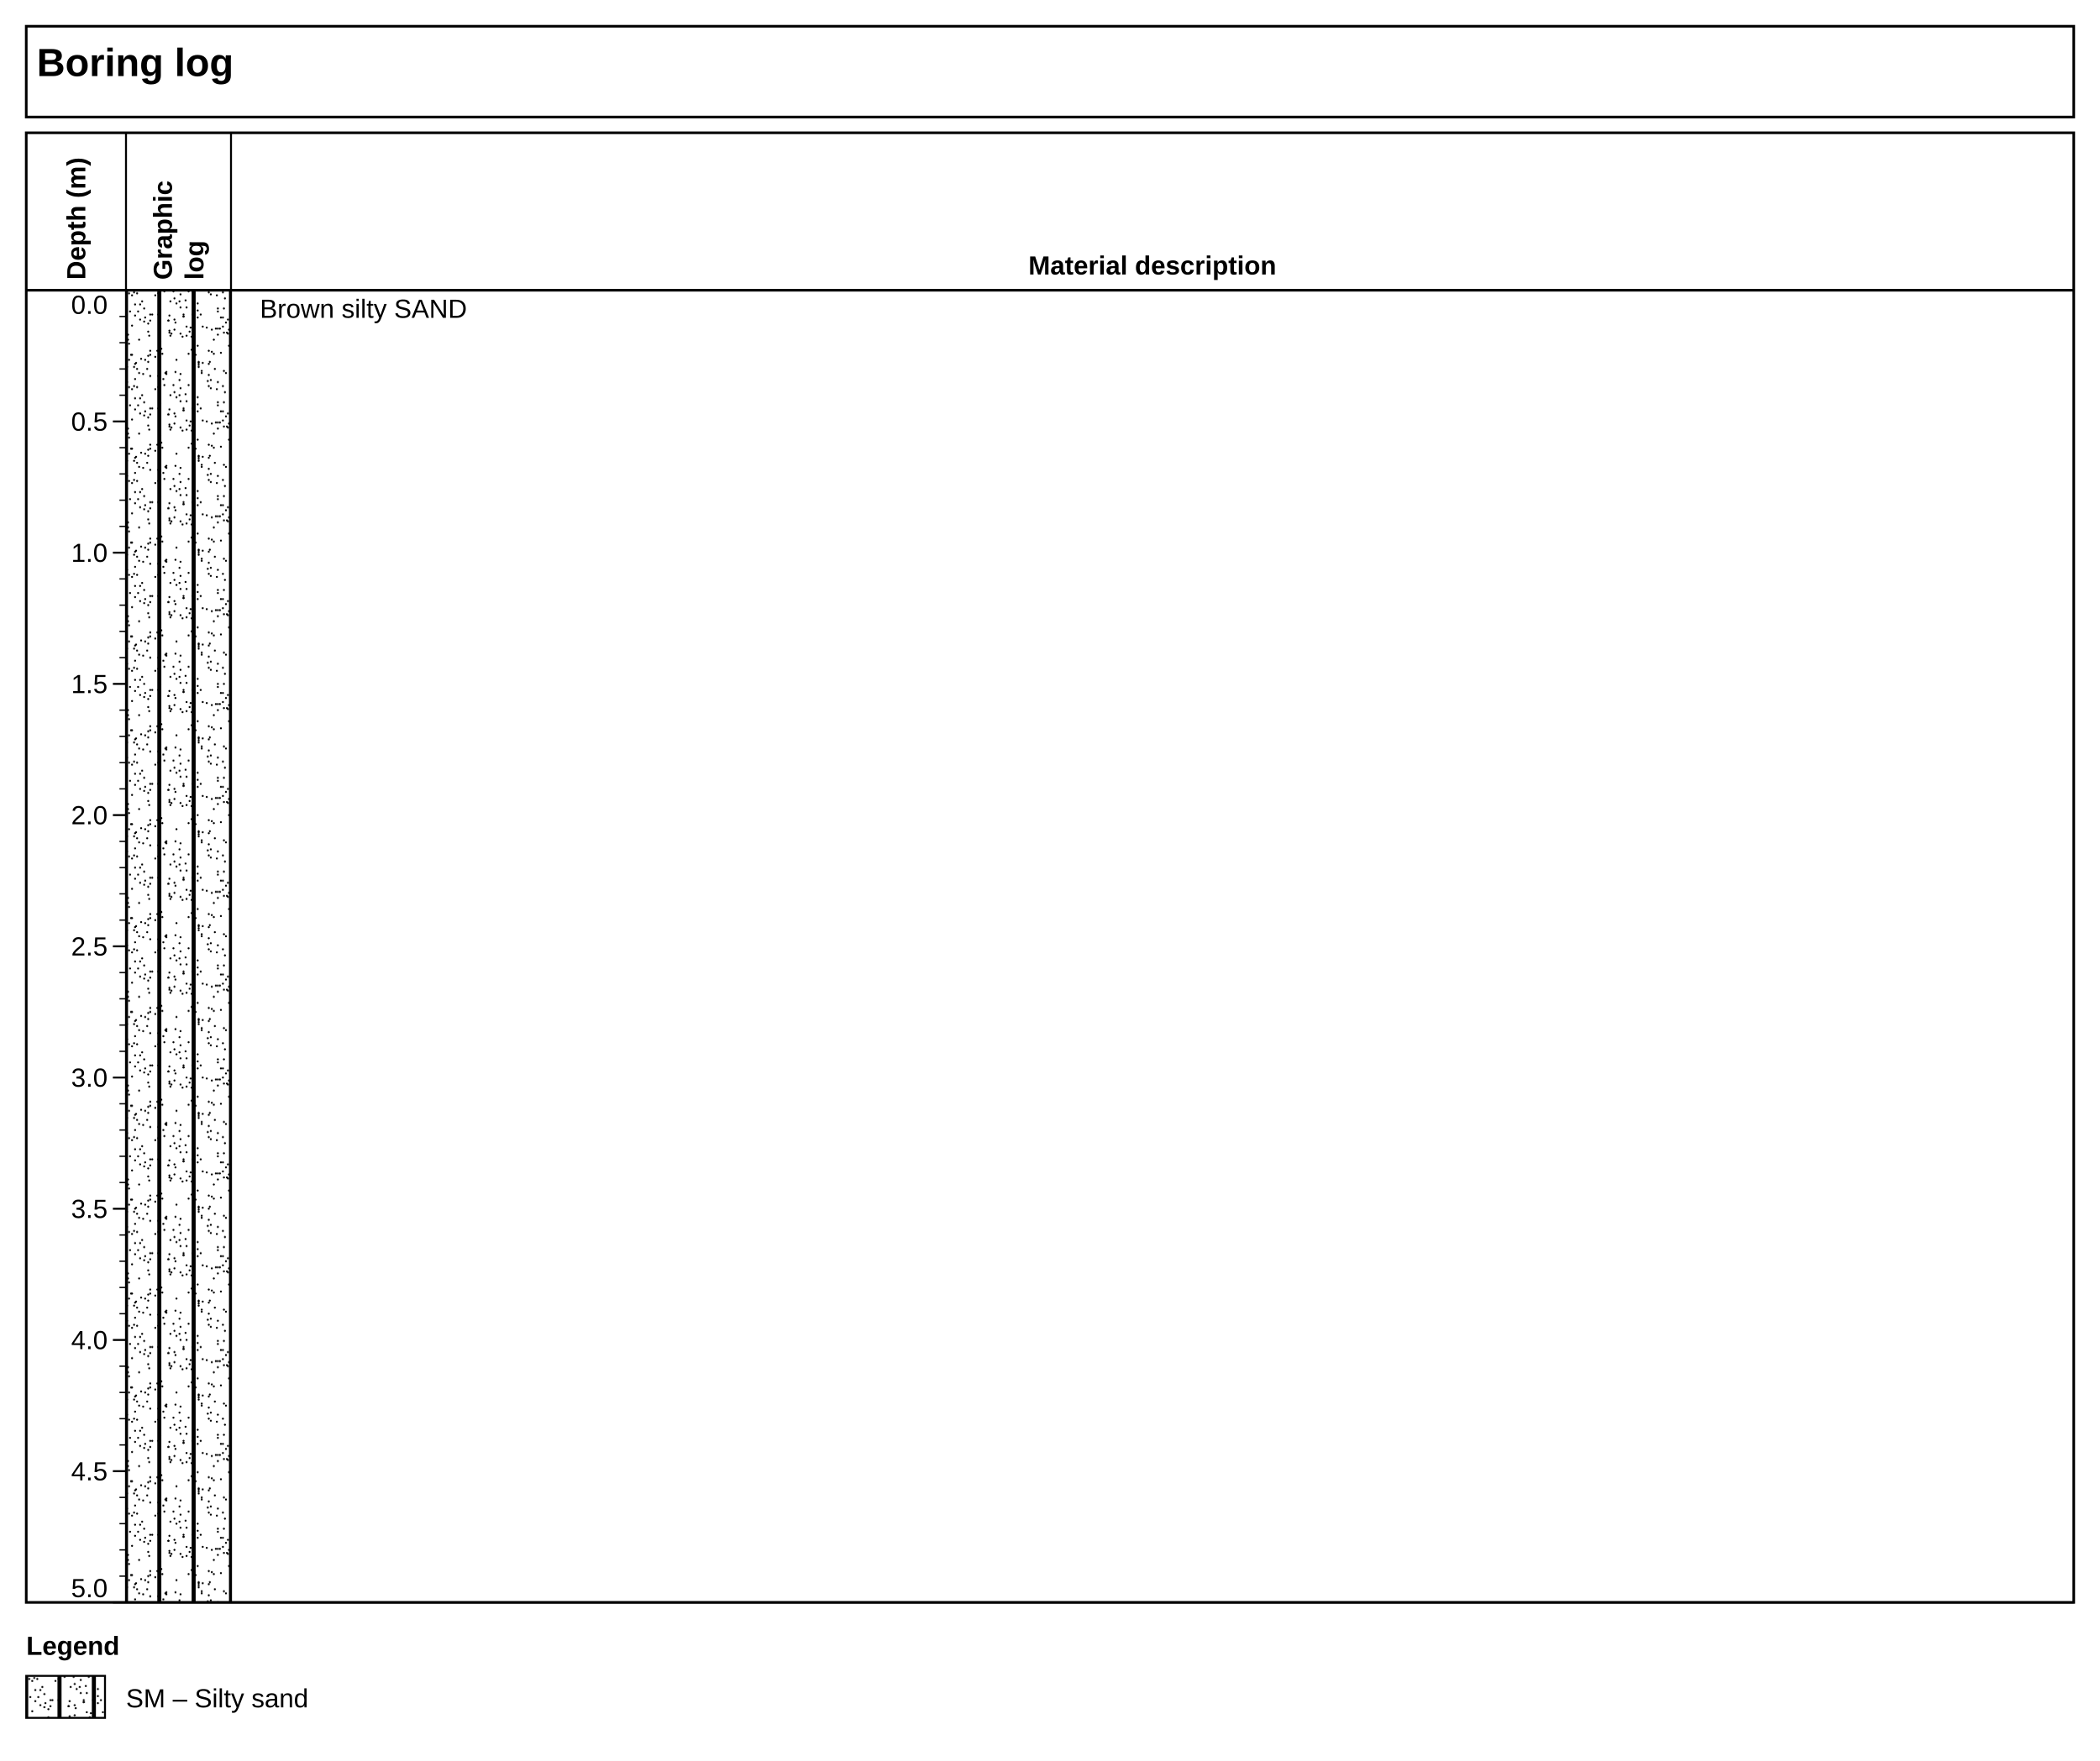
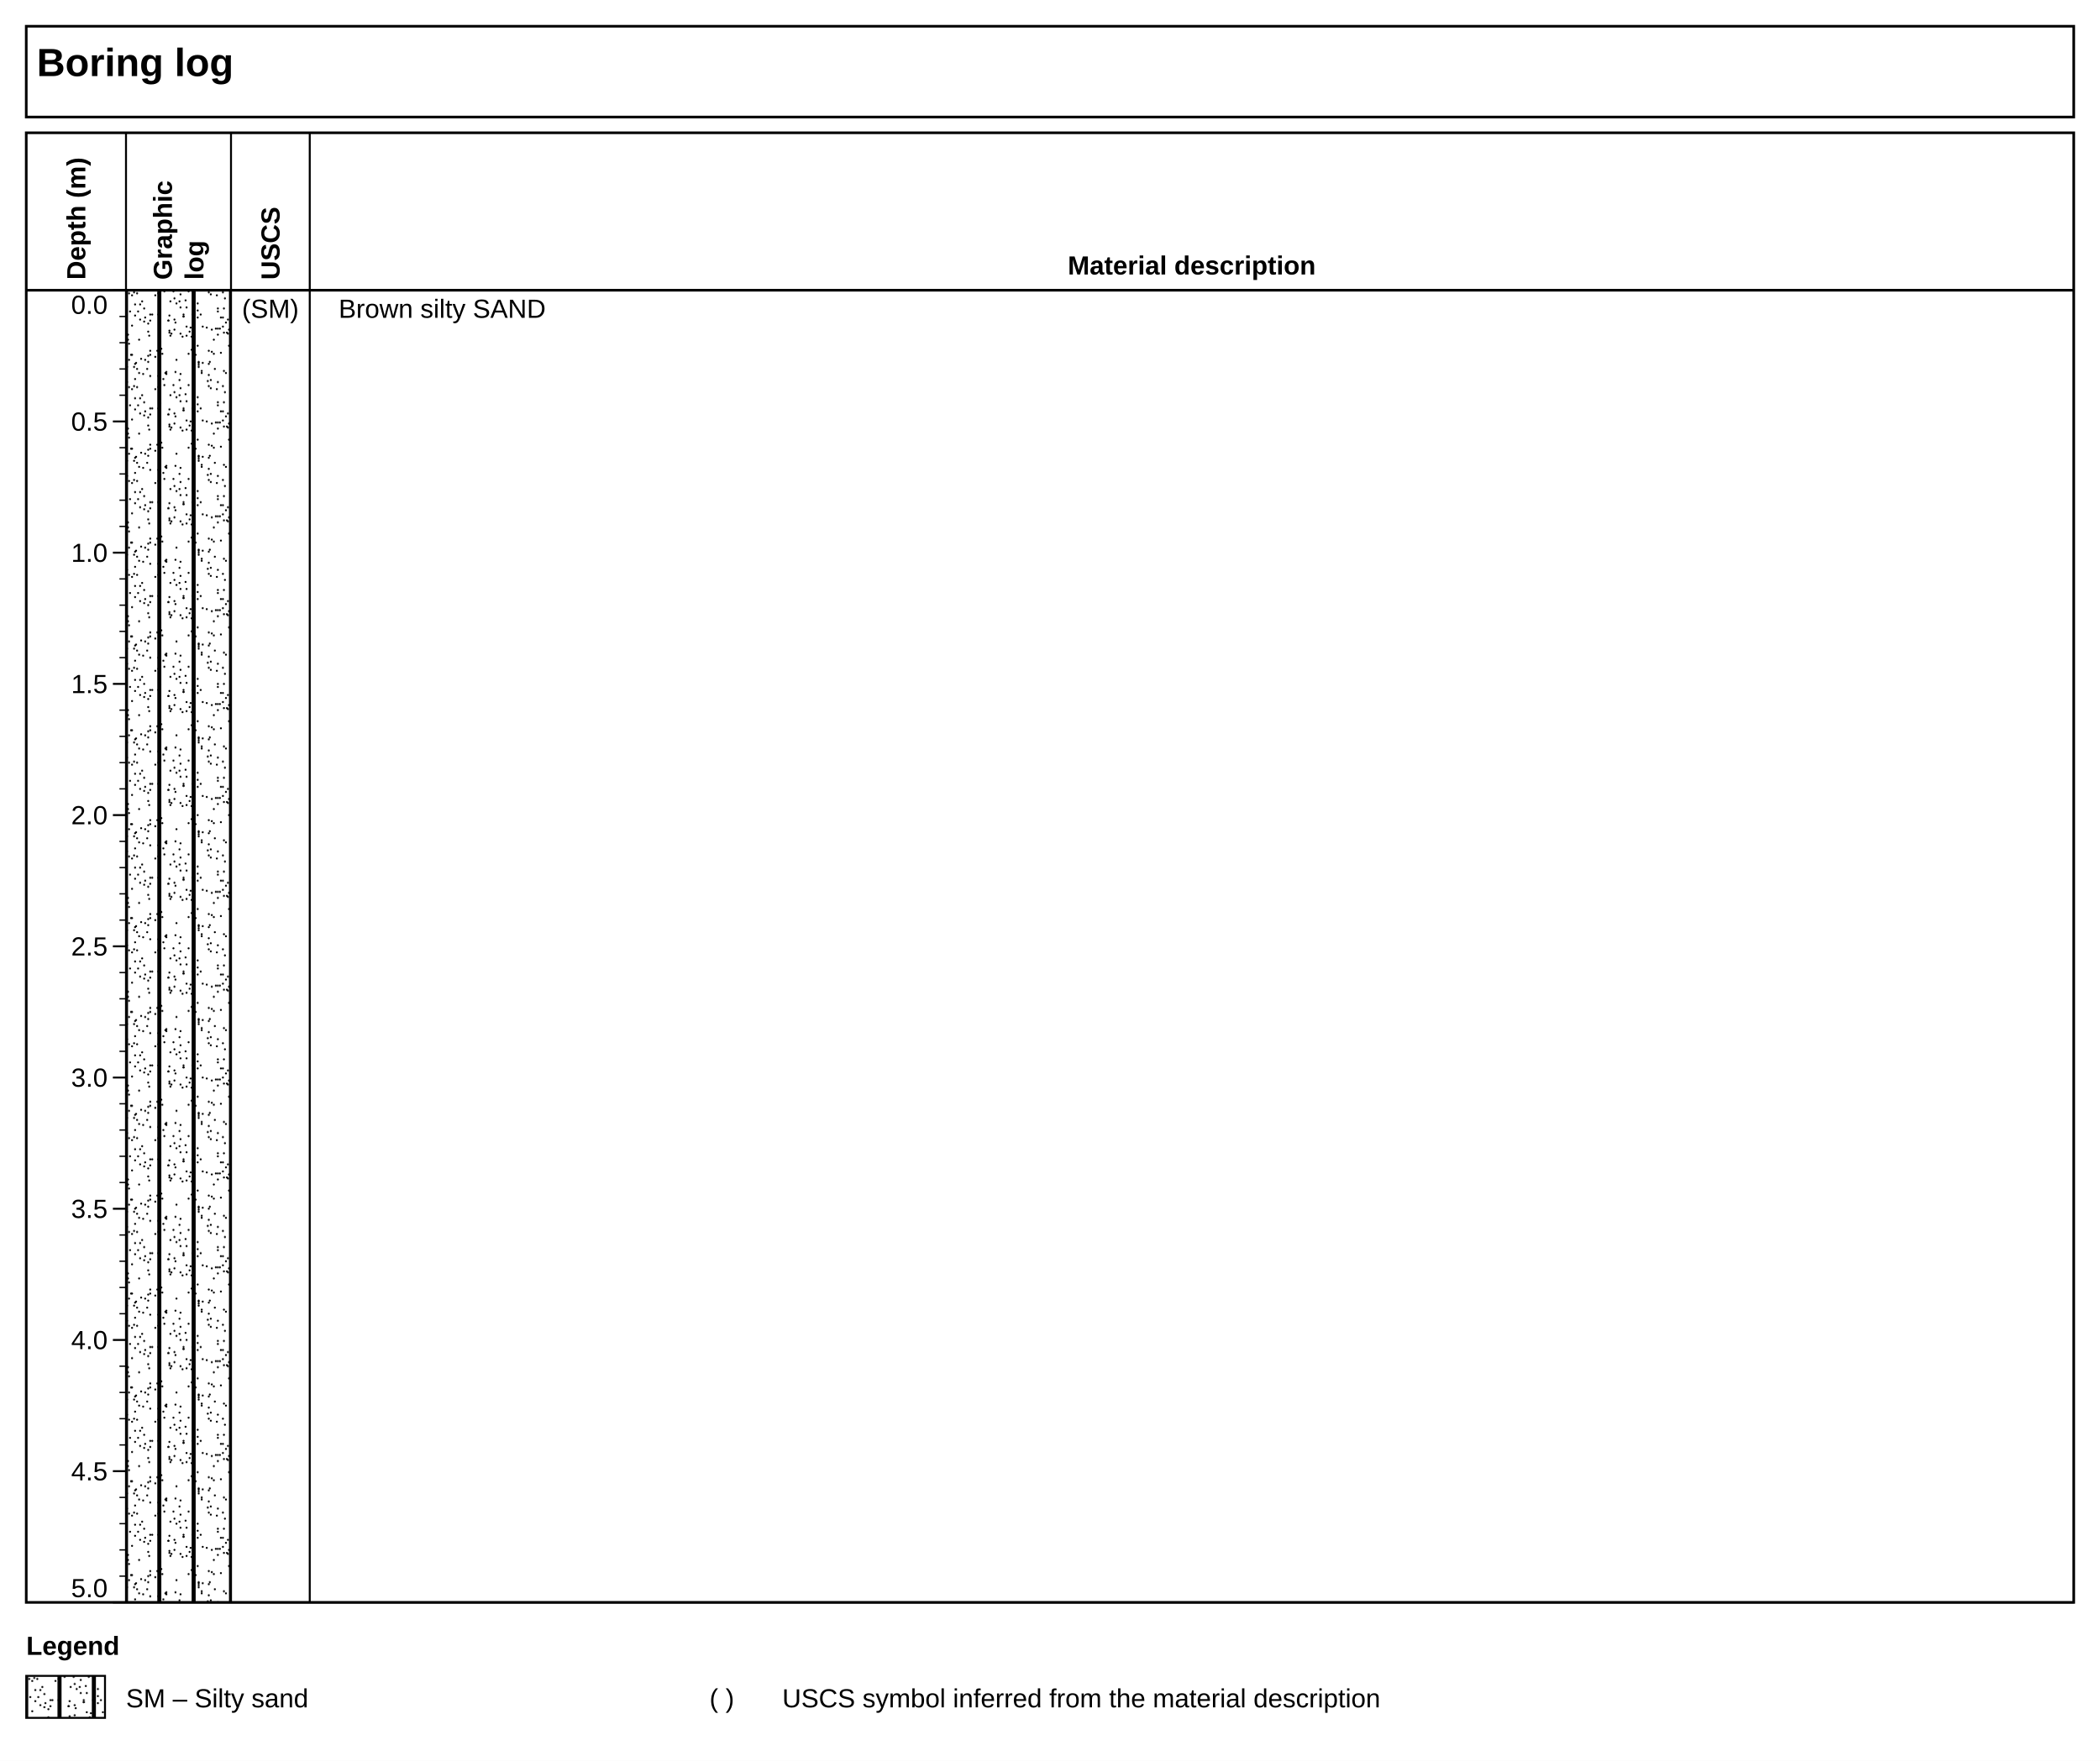
<svg xmlns="http://www.w3.org/2000/svg" width="800" height="671" viewBox="0 0 800 671" font-family="Arial, 'Liberation Sans', Arimo, Helvetica, sans-serif" font-size="10" role="img">
  <defs>
    <pattern id="blv1x12prz-SM" patternUnits="userSpaceOnUse" width="104" height="93" patternTransform="translate(48 110.6) scale(0.38462)">
      <circle cx="12" cy="21" r="1" />
      <circle cx="2" cy="49" r="1" />
      <circle cx="94" cy="27" r="1" />
      <circle cx="34" cy="19" r="1" />
      <circle cx="43" cy="25" r="1" />
      <circle cx="24" cy="85" r="1" />
      <circle cx="9" cy="73" r="1" />
      <circle cx="74" cy="24" r="1" />
      <circle cx="45" cy="43" r="1" />
      <circle cx="9" cy="14" r="1" />
      <circle cx="22" cy="33" r="1" />
      <circle cx="57" cy="26" r="1" />
      <circle cx="90" cy="5" r="1" />
      <circle cx="96" cy="36" r="1" />
      <circle cx="60" cy="36" r="1" />
      <circle cx="91" cy="21" r="1" />
      <circle cx="8" cy="76" r="1" />
      <circle cx="22" cy="41" r="1" />
      <circle cx="37" cy="88" r="1" />
      <circle cx="62" cy="1" r="1" />
      <circle cx="67" cy="51" r="1" />
      <circle cx="91" cy="38" r="1" />
      <circle cx="54" cy="43" r="1" />
      <circle cx="40" cy="81" r="1" />
      <circle cx="8" cy="2" r="1" />
      <circle cx="42" cy="30" r="1" />
      <circle cx="11" cy="3" r="1" />
      <circle cx="56" cy="46" r="1" />
      <circle cx="6" cy="5" r="1" />
      <circle cx="65" cy="46" r="1" />
      <circle cx="59" cy="10" r="1" />
      <circle cx="47" cy="1" r="1" />
      <circle cx="50" cy="69" r="1" />
      <circle cx="24" cy="30" r="1" />
      <circle cx="43" cy="40" r="1" />
      <circle cx="48" cy="39" r="1" />
      <circle cx="85" cy="61" r="1" />
      <circle cx="89" cy="38" r="1" />
      <circle cx="75" cy="80" r="1" />
      <circle cx="6" cy="35" r="1" />
      <circle cx="82" cy="2" r="1" />
      <circle cx="71" cy="55" r="1" />
      <circle cx="82" cy="84" r="1" />
      <circle cx="98" cy="8" r="1" />
      <circle cx="49" cy="81" r="1" />
      <circle cx="75" cy="82" r="1" />
      <circle cx="88" cy="78" r="1" />
      <circle cx="87" cy="63" r="1" />
      <circle cx="97" cy="80" r="1" />
      <circle cx="71" cy="27" r="1" />
      <circle cx="99" cy="82" r="1" />
      <circle cx="101" cy="29" r="1" />
      <circle cx="6" cy="64" r="1" />
      <circle cx="22" cy="71" r="1" />
      <circle cx="24" cy="24" r="1" />
      <circle cx="31" cy="60" r="1" />
      <circle cx="40" cy="83" r="1" />
      <circle cx="54" cy="83" r="1" />
      <circle cx="50" cy="13" r="1" />
      <circle cx="3" cy="53" r="1" />
      <circle cx="48" cy="8" r="1" />
      <circle cx="32" cy="3" r="1" />
      <circle cx="13" cy="49" r="1" />
      <circle cx="48" cy="29" r="1" />
      <circle cx="21" cy="78" r="1" />
      <circle cx="94" cy="62" r="1" />
      <circle cx="99" cy="32" r="1" />
      <circle cx="81" cy="90" r="1" />
      <circle cx="54" cy="4" r="1" />
      <circle cx="53" cy="89" r="1" />
      <circle cx="18" cy="31" r="1" />
      <circle cx="76" cy="36" r="1" />
      <circle cx="29" cy="66" r="1" />
      <circle cx="91" cy="18" r="1" />
      <circle cx="32" cy="24" r="1" />
      <circle cx="96" cy="27" r="1" />
      <circle cx="72" cy="72" r="1" />
      <circle cx="87" cy="49" r="1" />
      <circle cx="35" cy="58" r="1" />
      <circle cx="24" cy="64" r="1" />
      <circle cx="101" cy="43" r="1" />
      <circle cx="57" cy="26" r="1" />
      <circle cx="49" cy="32" r="1" />
      <circle cx="9" cy="88" r="1" />
      <circle cx="16" cy="11" r="1" />
      <circle cx="42" cy="30" r="1" />
      <circle cx="66" cy="24" r="1" />
      <circle cx="43" cy="42" r="1" />
      <circle cx="84" cy="4" r="1" />
      <circle cx="102" cy="55" r="1" />
      <circle cx="39" cy="82" r="1" />
      <circle cx="1" cy="91" r="1" />
      <circle cx="71" cy="20" r="1" />
      <circle cx="72" cy="74" r="1" />
      <circle cx="57" cy="24" r="1" />
      <circle cx="85" cy="39" r="1" />
      <circle cx="91" cy="44" r="1" />
      <circle cx="69" cy="64" r="1" />
      <circle cx="60" cy="17" r="1" />
      <circle cx="3" cy="3" r="1" />
      <circle cx="84" cy="89" r="1" />
      <circle cx="93" cy="38" r="1" />
      <circle cx="72" cy="71" r="1" />
      <circle cx="91" cy="91" r="1" />
      <circle cx="26" cy="24" r="1" />
      <circle cx="5" cy="64" r="1" />
      <circle cx="18" cy="18" r="1" />
      <circle cx="1" cy="76" r="1" />
      <circle cx="29" cy="5" r="1" />
      <circle cx="82" cy="73" r="1" />
      <circle cx="44" cy="11" r="1" />
      <circle cx="82" cy="60" r="1" />
      <circle cx="19" cy="69" r="1" />
      <circle cx="23" cy="45" r="1" />
      <circle cx="83" cy="71" r="1" />
      <circle cx="14" cy="14" r="1" />
      <circle cx="60" cy="45" r="1" />
      <circle cx="2" cy="44" r="1" />
      <circle cx="36" cy="63" r="1" />
      <circle cx="4" cy="21" r="1" />
      <circle cx="54" cy="17" r="1" />
      <circle cx="13" cy="82" r="1" />
      <circle cx="53" cy="11" r="1" />
      <circle cx="15" cy="68" r="1" />
      <circle cx="76" cy="72" r="1" />
      <circle cx="38" cy="1" r="1" />
      <circle cx="3" cy="69" r="1" />
      <circle cx="22" cy="65" r="1" />
      <circle cx="97" cy="42" r="1" />
      <circle cx="14" cy="29" r="1" />
      <circle cx="96" cy="2" r="1" />
      <circle cx="102" cy="39" r="1" />
      <circle cx="100" cy="42" r="1" />
      <circle cx="72" cy="76" r="1" />
      <circle cx="64" cy="37" r="1" />
      <circle cx="9" cy="25" r="1" />
      <circle cx="34" cy="51" r="1" />
      <circle cx="32" cy="85" r="1" />
      <circle cx="71" cy="13" r="1" />
      <circle cx="24" cy="60" r="1" />
      <circle cx="80" cy="37" r="1" />
      <circle cx="19" cy="27" r="1" />
      <circle cx="65" cy="59" r="1" />
      <circle cx="11" cy="78" r="1" />
      <circle cx="44" cy="45" r="1" />
      <circle cx="62" cy="63" r="1" />
      <circle cx="63" cy="41" r="1" />
      <circle cx="17" cy="83" r="1" />
      <circle cx="10" cy="72" r="1" />
      <circle cx="97" cy="18" r="1" />
      <line x1="1" x2="1" y1="0" y2="93" stroke="black" stroke-width="2" />
      <line x1="33" x2="33" y1="0" y2="93" stroke="black" stroke-width="4" />
      <line x1="67" x2="67" y1="0" y2="93" stroke="black" stroke-width="4" />
      <line x1="103" x2="103" y1="0" y2="93" stroke="black" stroke-width="2" />
    </pattern>
    <pattern id="blv1x12prz-legend-SM" patternUnits="userSpaceOnUse" width="104" height="93" patternTransform="translate(10 638.6) scale(0.38462)">
      <circle cx="12" cy="21" r="1" />
      <circle cx="2" cy="49" r="1" />
      <circle cx="94" cy="27" r="1" />
      <circle cx="34" cy="19" r="1" />
      <circle cx="43" cy="25" r="1" />
      <circle cx="24" cy="85" r="1" />
      <circle cx="9" cy="73" r="1" />
      <circle cx="74" cy="24" r="1" />
      <circle cx="45" cy="43" r="1" />
      <circle cx="9" cy="14" r="1" />
      <circle cx="22" cy="33" r="1" />
      <circle cx="57" cy="26" r="1" />
      <circle cx="90" cy="5" r="1" />
      <circle cx="96" cy="36" r="1" />
      <circle cx="60" cy="36" r="1" />
      <circle cx="91" cy="21" r="1" />
      <circle cx="8" cy="76" r="1" />
      <circle cx="22" cy="41" r="1" />
      <circle cx="37" cy="88" r="1" />
      <circle cx="62" cy="1" r="1" />
      <circle cx="67" cy="51" r="1" />
      <circle cx="91" cy="38" r="1" />
      <circle cx="54" cy="43" r="1" />
      <circle cx="40" cy="81" r="1" />
      <circle cx="8" cy="2" r="1" />
      <circle cx="42" cy="30" r="1" />
      <circle cx="11" cy="3" r="1" />
      <circle cx="56" cy="46" r="1" />
      <circle cx="6" cy="5" r="1" />
      <circle cx="65" cy="46" r="1" />
      <circle cx="59" cy="10" r="1" />
      <circle cx="47" cy="1" r="1" />
      <circle cx="50" cy="69" r="1" />
      <circle cx="24" cy="30" r="1" />
      <circle cx="43" cy="40" r="1" />
      <circle cx="48" cy="39" r="1" />
      <circle cx="85" cy="61" r="1" />
      <circle cx="89" cy="38" r="1" />
      <circle cx="75" cy="80" r="1" />
      <circle cx="6" cy="35" r="1" />
      <circle cx="82" cy="2" r="1" />
      <circle cx="71" cy="55" r="1" />
      <circle cx="82" cy="84" r="1" />
      <circle cx="98" cy="8" r="1" />
      <circle cx="49" cy="81" r="1" />
      <circle cx="75" cy="82" r="1" />
      <circle cx="88" cy="78" r="1" />
      <circle cx="87" cy="63" r="1" />
      <circle cx="97" cy="80" r="1" />
      <circle cx="71" cy="27" r="1" />
      <circle cx="99" cy="82" r="1" />
      <circle cx="101" cy="29" r="1" />
      <circle cx="6" cy="64" r="1" />
      <circle cx="22" cy="71" r="1" />
      <circle cx="24" cy="24" r="1" />
      <circle cx="31" cy="60" r="1" />
      <circle cx="40" cy="83" r="1" />
      <circle cx="54" cy="83" r="1" />
      <circle cx="50" cy="13" r="1" />
      <circle cx="3" cy="53" r="1" />
      <circle cx="48" cy="8" r="1" />
      <circle cx="32" cy="3" r="1" />
      <circle cx="13" cy="49" r="1" />
      <circle cx="48" cy="29" r="1" />
      <circle cx="21" cy="78" r="1" />
      <circle cx="94" cy="62" r="1" />
      <circle cx="99" cy="32" r="1" />
      <circle cx="81" cy="90" r="1" />
      <circle cx="54" cy="4" r="1" />
      <circle cx="53" cy="89" r="1" />
      <circle cx="18" cy="31" r="1" />
      <circle cx="76" cy="36" r="1" />
      <circle cx="29" cy="66" r="1" />
      <circle cx="91" cy="18" r="1" />
      <circle cx="32" cy="24" r="1" />
      <circle cx="96" cy="27" r="1" />
      <circle cx="72" cy="72" r="1" />
      <circle cx="87" cy="49" r="1" />
      <circle cx="35" cy="58" r="1" />
      <circle cx="24" cy="64" r="1" />
      <circle cx="101" cy="43" r="1" />
      <circle cx="57" cy="26" r="1" />
      <circle cx="49" cy="32" r="1" />
      <circle cx="9" cy="88" r="1" />
      <circle cx="16" cy="11" r="1" />
      <circle cx="42" cy="30" r="1" />
      <circle cx="66" cy="24" r="1" />
      <circle cx="43" cy="42" r="1" />
      <circle cx="84" cy="4" r="1" />
      <circle cx="102" cy="55" r="1" />
      <circle cx="39" cy="82" r="1" />
      <circle cx="1" cy="91" r="1" />
      <circle cx="71" cy="20" r="1" />
      <circle cx="72" cy="74" r="1" />
      <circle cx="57" cy="24" r="1" />
      <circle cx="85" cy="39" r="1" />
      <circle cx="91" cy="44" r="1" />
      <circle cx="69" cy="64" r="1" />
      <circle cx="60" cy="17" r="1" />
      <circle cx="3" cy="3" r="1" />
      <circle cx="84" cy="89" r="1" />
      <circle cx="93" cy="38" r="1" />
      <circle cx="72" cy="71" r="1" />
      <circle cx="91" cy="91" r="1" />
      <circle cx="26" cy="24" r="1" />
      <circle cx="5" cy="64" r="1" />
      <circle cx="18" cy="18" r="1" />
      <circle cx="1" cy="76" r="1" />
      <circle cx="29" cy="5" r="1" />
      <circle cx="82" cy="73" r="1" />
      <circle cx="44" cy="11" r="1" />
      <circle cx="82" cy="60" r="1" />
      <circle cx="19" cy="69" r="1" />
      <circle cx="23" cy="45" r="1" />
      <circle cx="83" cy="71" r="1" />
      <circle cx="14" cy="14" r="1" />
      <circle cx="60" cy="45" r="1" />
      <circle cx="2" cy="44" r="1" />
      <circle cx="36" cy="63" r="1" />
      <circle cx="4" cy="21" r="1" />
      <circle cx="54" cy="17" r="1" />
      <circle cx="13" cy="82" r="1" />
      <circle cx="53" cy="11" r="1" />
      <circle cx="15" cy="68" r="1" />
      <circle cx="76" cy="72" r="1" />
      <circle cx="38" cy="1" r="1" />
      <circle cx="3" cy="69" r="1" />
      <circle cx="22" cy="65" r="1" />
      <circle cx="97" cy="42" r="1" />
      <circle cx="14" cy="29" r="1" />
      <circle cx="96" cy="2" r="1" />
      <circle cx="102" cy="39" r="1" />
      <circle cx="100" cy="42" r="1" />
      <circle cx="72" cy="76" r="1" />
      <circle cx="64" cy="37" r="1" />
      <circle cx="9" cy="25" r="1" />
      <circle cx="34" cy="51" r="1" />
      <circle cx="32" cy="85" r="1" />
      <circle cx="71" cy="13" r="1" />
      <circle cx="24" cy="60" r="1" />
      <circle cx="80" cy="37" r="1" />
      <circle cx="19" cy="27" r="1" />
      <circle cx="65" cy="59" r="1" />
      <circle cx="11" cy="78" r="1" />
      <circle cx="44" cy="45" r="1" />
      <circle cx="62" cy="63" r="1" />
      <circle cx="63" cy="41" r="1" />
      <circle cx="17" cy="83" r="1" />
      <circle cx="10" cy="72" r="1" />
      <circle cx="97" cy="18" r="1" />
      <line x1="1" x2="1" y1="0" y2="93" stroke="black" stroke-width="2" />
      <line x1="33" x2="33" y1="0" y2="93" stroke="black" stroke-width="4" />
      <line x1="67" x2="67" y1="0" y2="93" stroke="black" stroke-width="4" />
      <line x1="103" x2="103" y1="0" y2="93" stroke="black" stroke-width="2" />
    </pattern>
  </defs>
  <rect width="100%" height="100%" fill="#fff" />
  <rect x="10" y="10" width="780" height="34.6" fill="none" stroke="#000" stroke-width="1" />
  <text x="14" y="29" font-size="15" font-weight="bold">Boring log</text>
  <text x="32.5" y="106.6" font-weight="bold" transform="rotate(-90 32.5 106.6)">Depth (m)</text>
  <text x="65.5" y="106.6" font-weight="bold" transform="rotate(-90 65.5 106.6)">Graphic</text>
  <text x="77.5" y="106.6" font-weight="bold" transform="rotate(-90 77.5 106.6)">log</text>
-   <text x="439" y="104.6" text-anchor="middle" font-weight="bold">Material description</text>
+   <text x="106.5" y="106.6" font-weight="bold" transform="rotate(-90 106.5 106.6)">USCS</text>
+   <text x="454" y="104.6" text-anchor="middle" font-weight="bold">Material description</text>
  <line x1="43" y1="110.6" x2="48" y2="110.6" stroke="#000" stroke-width="0.75" />
  <text x="41" y="119.6" text-anchor="end">0.0</text>
  <line x1="45.5" y1="120.6" x2="48" y2="120.6" stroke="#000" stroke-width="0.5" />
  <line x1="45.5" y1="130.6" x2="48" y2="130.6" stroke="#000" stroke-width="0.5" />
  <line x1="45.5" y1="140.6" x2="48" y2="140.6" stroke="#000" stroke-width="0.5" />
  <line x1="45.5" y1="150.6" x2="48" y2="150.6" stroke="#000" stroke-width="0.5" />
  <line x1="43" y1="160.6" x2="48" y2="160.6" stroke="#000" stroke-width="0.75" />
  <text x="41" y="164.1" text-anchor="end">0.5</text>
  <line x1="45.5" y1="170.6" x2="48" y2="170.6" stroke="#000" stroke-width="0.5" />
  <line x1="45.5" y1="180.6" x2="48" y2="180.6" stroke="#000" stroke-width="0.5" />
  <line x1="45.5" y1="190.6" x2="48" y2="190.6" stroke="#000" stroke-width="0.5" />
  <line x1="45.5" y1="200.6" x2="48" y2="200.6" stroke="#000" stroke-width="0.5" />
  <line x1="43" y1="210.6" x2="48" y2="210.6" stroke="#000" stroke-width="0.75" />
  <text x="41" y="214.1" text-anchor="end">1.0</text>
  <line x1="45.5" y1="220.6" x2="48" y2="220.6" stroke="#000" stroke-width="0.5" />
  <line x1="45.5" y1="230.6" x2="48" y2="230.6" stroke="#000" stroke-width="0.5" />
  <line x1="45.5" y1="240.6" x2="48" y2="240.6" stroke="#000" stroke-width="0.5" />
  <line x1="45.5" y1="250.6" x2="48" y2="250.6" stroke="#000" stroke-width="0.5" />
  <line x1="43" y1="260.6" x2="48" y2="260.6" stroke="#000" stroke-width="0.75" />
  <text x="41" y="264.1" text-anchor="end">1.5</text>
  <line x1="45.5" y1="270.6" x2="48" y2="270.6" stroke="#000" stroke-width="0.5" />
  <line x1="45.5" y1="280.6" x2="48" y2="280.6" stroke="#000" stroke-width="0.5" />
  <line x1="45.5" y1="290.6" x2="48" y2="290.6" stroke="#000" stroke-width="0.5" />
  <line x1="45.5" y1="300.6" x2="48" y2="300.6" stroke="#000" stroke-width="0.5" />
  <line x1="43" y1="310.6" x2="48" y2="310.6" stroke="#000" stroke-width="0.75" />
  <text x="41" y="314.1" text-anchor="end">2.0</text>
  <line x1="45.5" y1="320.6" x2="48" y2="320.6" stroke="#000" stroke-width="0.5" />
  <line x1="45.5" y1="330.6" x2="48" y2="330.6" stroke="#000" stroke-width="0.5" />
  <line x1="45.5" y1="340.6" x2="48" y2="340.6" stroke="#000" stroke-width="0.5" />
  <line x1="45.5" y1="350.6" x2="48" y2="350.6" stroke="#000" stroke-width="0.5" />
  <line x1="43" y1="360.6" x2="48" y2="360.6" stroke="#000" stroke-width="0.75" />
  <text x="41" y="364.1" text-anchor="end">2.5</text>
  <line x1="45.5" y1="370.6" x2="48" y2="370.6" stroke="#000" stroke-width="0.5" />
  <line x1="45.5" y1="380.6" x2="48" y2="380.6" stroke="#000" stroke-width="0.5" />
  <line x1="45.5" y1="390.6" x2="48" y2="390.6" stroke="#000" stroke-width="0.5" />
  <line x1="45.5" y1="400.6" x2="48" y2="400.6" stroke="#000" stroke-width="0.5" />
  <line x1="43" y1="410.6" x2="48" y2="410.6" stroke="#000" stroke-width="0.75" />
  <text x="41" y="414.1" text-anchor="end">3.0</text>
  <line x1="45.5" y1="420.6" x2="48" y2="420.6" stroke="#000" stroke-width="0.5" />
  <line x1="45.5" y1="430.6" x2="48" y2="430.6" stroke="#000" stroke-width="0.5" />
  <line x1="45.5" y1="440.6" x2="48" y2="440.6" stroke="#000" stroke-width="0.5" />
  <line x1="45.5" y1="450.6" x2="48" y2="450.6" stroke="#000" stroke-width="0.5" />
  <line x1="43" y1="460.6" x2="48" y2="460.6" stroke="#000" stroke-width="0.75" />
  <text x="41" y="464.1" text-anchor="end">3.5</text>
  <line x1="45.5" y1="470.6" x2="48" y2="470.6" stroke="#000" stroke-width="0.5" />
  <line x1="45.5" y1="480.6" x2="48" y2="480.6" stroke="#000" stroke-width="0.5" />
  <line x1="45.5" y1="490.6" x2="48" y2="490.6" stroke="#000" stroke-width="0.5" />
  <line x1="45.5" y1="500.6" x2="48" y2="500.6" stroke="#000" stroke-width="0.5" />
  <line x1="43" y1="510.6" x2="48" y2="510.6" stroke="#000" stroke-width="0.75" />
  <text x="41" y="514.1" text-anchor="end">4.0</text>
  <line x1="45.5" y1="520.6" x2="48" y2="520.6" stroke="#000" stroke-width="0.5" />
  <line x1="45.5" y1="530.6" x2="48" y2="530.6" stroke="#000" stroke-width="0.5" />
  <line x1="45.5" y1="540.6" x2="48" y2="540.6" stroke="#000" stroke-width="0.5" />
  <line x1="45.5" y1="550.6" x2="48" y2="550.6" stroke="#000" stroke-width="0.5" />
  <line x1="43" y1="560.6" x2="48" y2="560.6" stroke="#000" stroke-width="0.75" />
  <text x="41" y="564.1" text-anchor="end">4.5</text>
  <line x1="45.5" y1="570.6" x2="48" y2="570.6" stroke="#000" stroke-width="0.5" />
  <line x1="45.5" y1="580.6" x2="48" y2="580.6" stroke="#000" stroke-width="0.5" />
  <line x1="45.5" y1="590.6" x2="48" y2="590.6" stroke="#000" stroke-width="0.5" />
  <line x1="45.5" y1="600.6" x2="48" y2="600.6" stroke="#000" stroke-width="0.5" />
  <line x1="43" y1="610.6" x2="48" y2="610.6" stroke="#000" stroke-width="0.75" />
  <text x="41" y="608.6" text-anchor="end">5.0</text>
  <rect x="48" y="110.6" width="40" height="500" fill="url(#blv1x12prz-SM)" />
-   <text x="99" y="121.1">Brown silty SAND</text>
+   <text x="103" y="121.1" text-anchor="middle">(SM)</text>
+   <text x="129" y="121.1">Brown silty SAND</text>
  <line x1="48" y1="110.6" x2="88" y2="110.6" stroke="#000" stroke-width="0.75" />
-   <line x1="88" y1="110.6" x2="790" y2="110.6" stroke="#000" stroke-width="0.75" />
+   <line x1="88" y1="110.6" x2="118" y2="110.6" stroke="#000" stroke-width="0.75" />
+   <line x1="118" y1="110.6" x2="790" y2="110.6" stroke="#000" stroke-width="0.75" />
  <line x1="48" y1="610.6" x2="88" y2="610.6" stroke="#000" stroke-width="0.75" />
-   <line x1="88" y1="610.6" x2="790" y2="610.6" stroke="#000" stroke-width="0.75" />
+   <line x1="88" y1="610.6" x2="118" y2="610.6" stroke="#000" stroke-width="0.75" />
+   <line x1="118" y1="610.6" x2="790" y2="610.6" stroke="#000" stroke-width="0.75" />
  <rect x="10" y="50.6" width="780" height="560" fill="none" stroke="#000" stroke-width="1" />
  <line x1="10" y1="110.6" x2="790" y2="110.6" stroke="#000" stroke-width="1" />
  <line x1="48" y1="50.6" x2="48" y2="610.6" stroke="#000" stroke-width="0.75" />
  <line x1="88" y1="50.6" x2="88" y2="610.6" stroke="#000" stroke-width="0.75" />
+   <line x1="118" y1="50.6" x2="118" y2="610.6" stroke="#000" stroke-width="0.75" />
  <text x="10" y="630.6" font-weight="bold">Legend</text>
  <rect x="10" y="638.6" width="30" height="16" fill="url(#blv1x12prz-legend-SM)" stroke="#000" stroke-width="0.75" />
  <text x="48" y="650.6">SM – Silty sand</text>
+   <text x="275" y="650.6" text-anchor="middle">( )</text>
+   <text x="298" y="650.6">USCS symbol inferred from the material description</text>
</svg>
